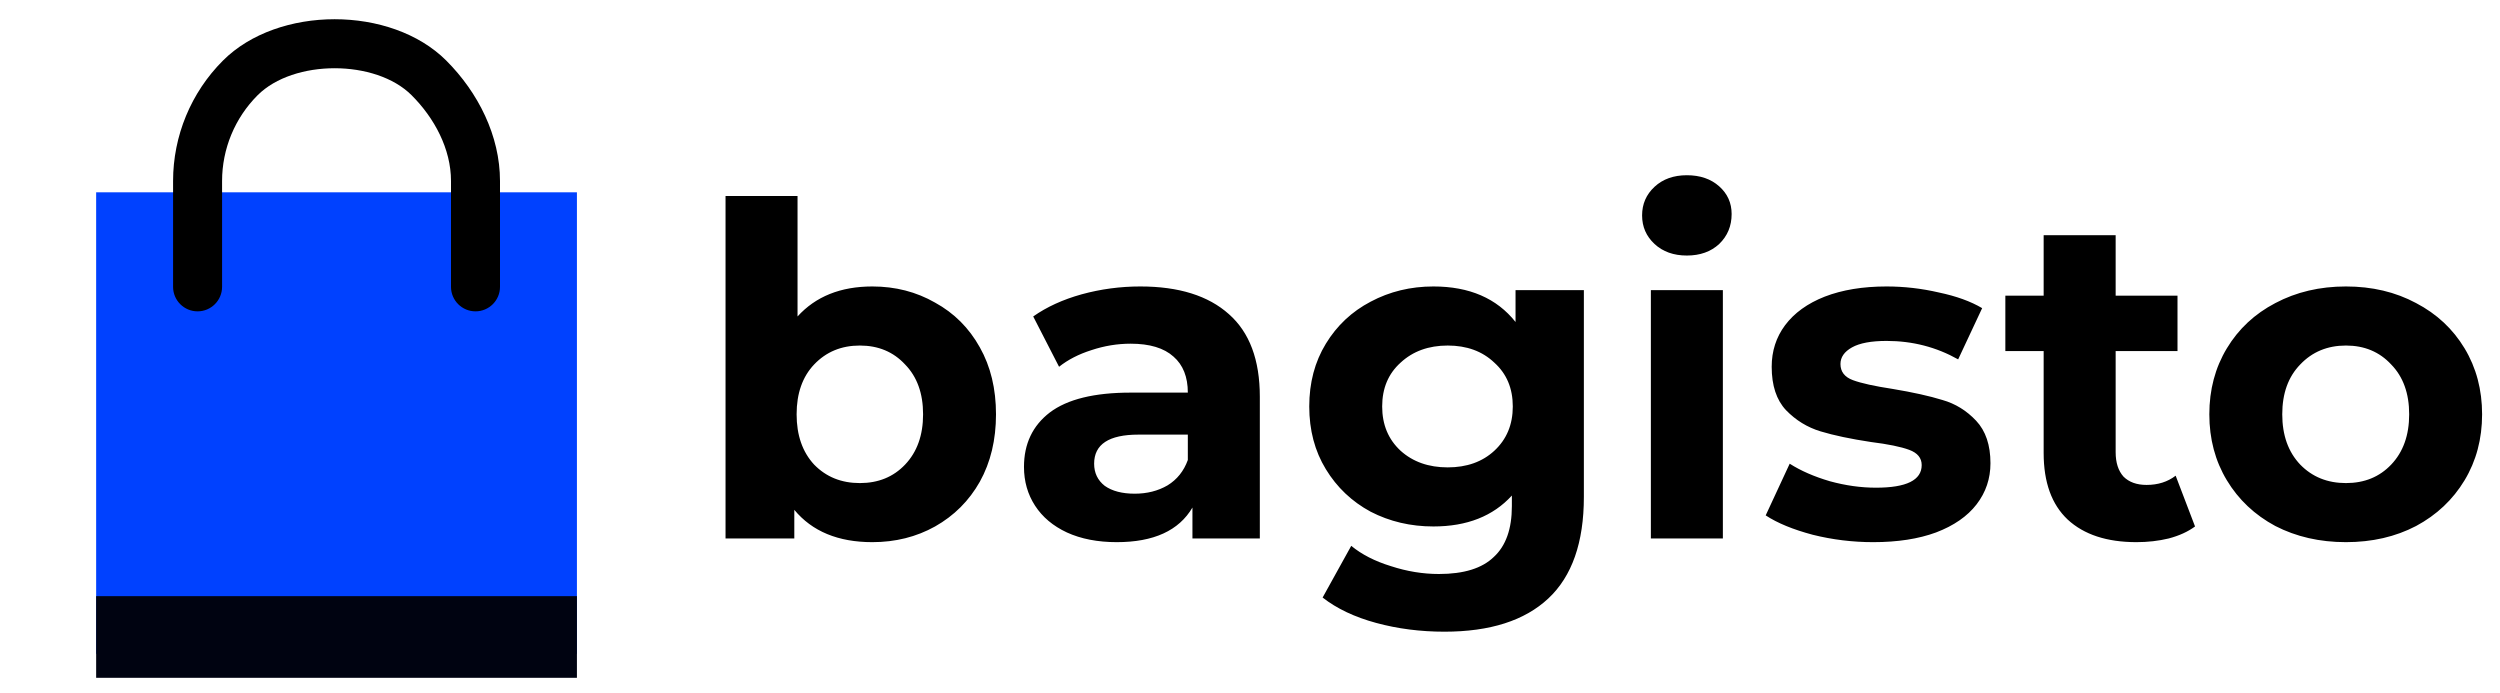
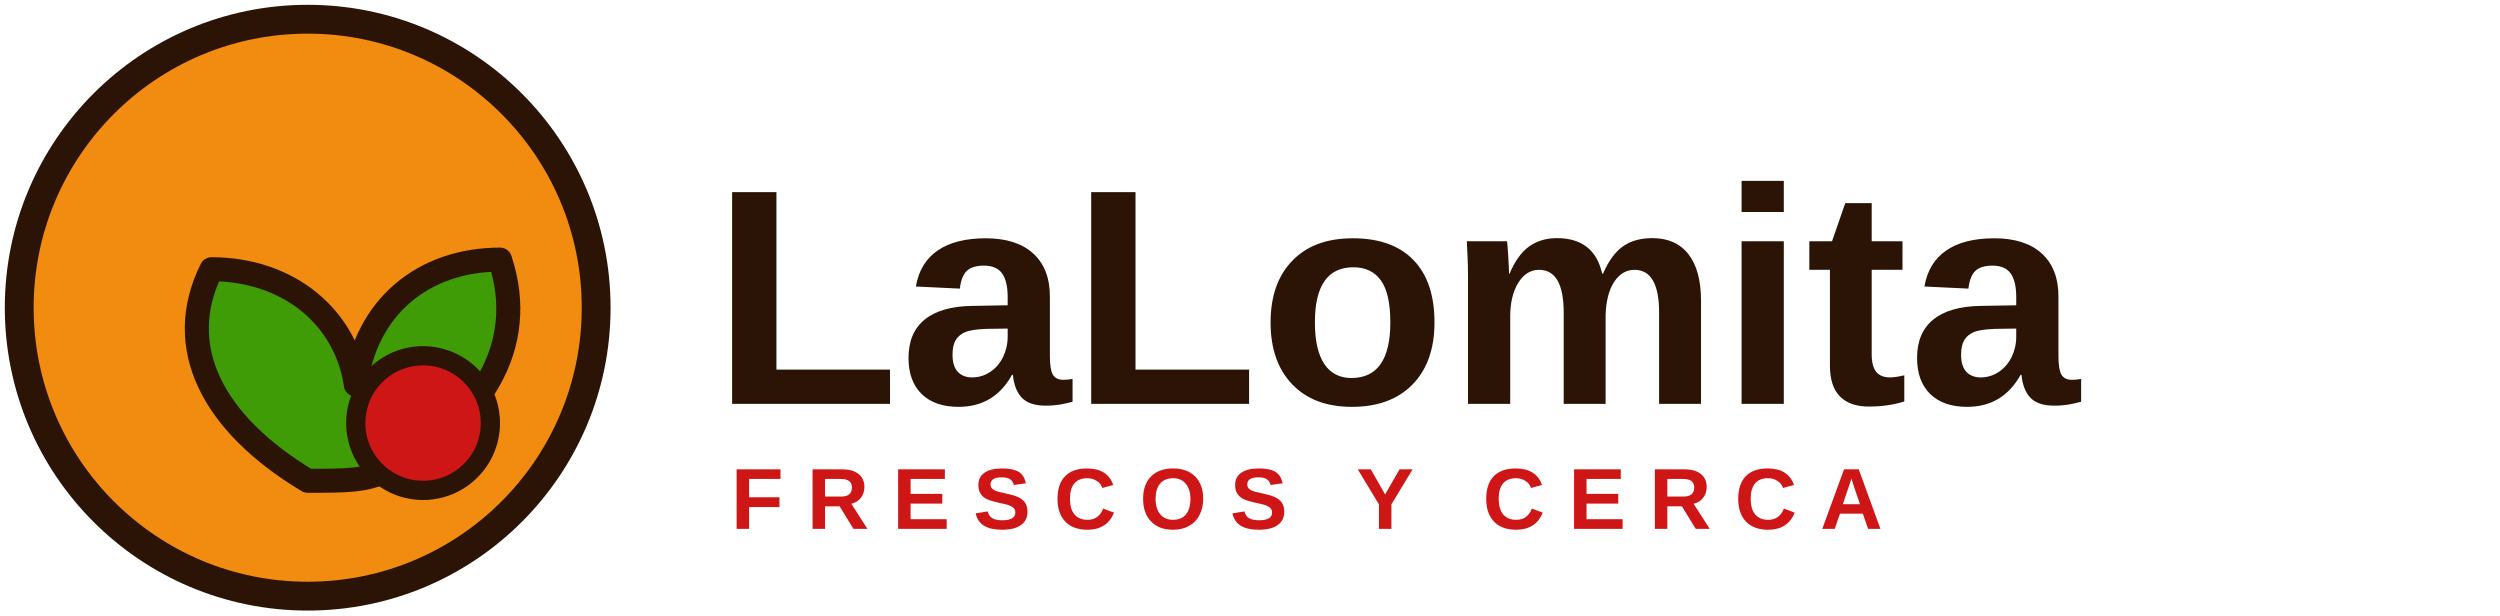
- <svg xmlns="http://www.w3.org/2000/svg" width="130" height="36" viewBox="0 0 130 36" fill="none">
-   <rect x="5" y="10" width="25" height="24" fill="#0041FF" />
-   <path fill-rule="evenodd" clip-rule="evenodd" d="M21.404 4.952C19.532 3.08 15.268 3.08 13.396 4.952C12.213 6.135 11.548 7.74 11.548 9.413V14.916C11.548 15.619 10.977 16.19 10.274 16.19C9.57 16.19 9 15.619 9 14.916V9.413C9 7.064 9.933 4.811 11.594 3.15C14.461 0.283 20.339 0.283 23.206 3.15C24.867 4.811 26 7.064 26 9.413V14.916C26 15.619 25.43 16.19 24.726 16.19C24.023 16.19 23.452 15.619 23.452 14.916V9.413C23.452 7.74 22.588 6.135 21.404 4.952Z" fill="black" />
-   <rect x="5" y="31" width="25" height="4.246" fill="#000311" />
-   <path d="M45.36 14.896C46.56 14.896 47.648 15.176 48.624 15.736C49.616 16.28 50.392 17.056 50.952 18.064C51.512 19.056 51.792 20.216 51.792 21.544C51.792 22.872 51.512 24.04 50.952 25.048C50.392 26.04 49.616 26.816 48.624 27.376C47.648 27.92 46.56 28.192 45.36 28.192C43.584 28.192 42.232 27.632 41.304 26.512V28H37.728V10.192H41.472V16.456C42.416 15.416 43.712 14.896 45.36 14.896ZM44.712 25.12C45.672 25.12 46.456 24.8 47.064 24.16C47.688 23.504 48 22.632 48 21.544C48 20.456 47.688 19.592 47.064 18.952C46.456 18.296 45.672 17.968 44.712 17.968C43.752 17.968 42.96 18.296 42.336 18.952C41.728 19.592 41.424 20.456 41.424 21.544C41.424 22.632 41.728 23.504 42.336 24.16C42.96 24.8 43.752 25.12 44.712 25.12ZM59.295 14.896C61.295 14.896 62.831 15.376 63.903 16.336C64.975 17.28 65.511 18.712 65.511 20.632V28H62.007V26.392C61.303 27.592 59.991 28.192 58.071 28.192C57.079 28.192 56.215 28.024 55.479 27.688C54.759 27.352 54.207 26.888 53.823 26.296C53.439 25.704 53.247 25.032 53.247 24.28C53.247 23.08 53.695 22.136 54.591 21.448C55.503 20.76 56.903 20.416 58.791 20.416H61.767C61.767 19.6 61.519 18.976 61.023 18.544C60.527 18.096 59.783 17.872 58.791 17.872C58.103 17.872 57.423 17.984 56.751 18.208C56.095 18.416 55.535 18.704 55.071 19.072L53.727 16.456C54.431 15.96 55.271 15.576 56.247 15.304C57.239 15.032 58.255 14.896 59.295 14.896ZM59.007 25.672C59.647 25.672 60.215 25.528 60.711 25.24C61.207 24.936 61.559 24.496 61.767 23.92V22.6H59.199C57.663 22.6 56.895 23.104 56.895 24.112C56.895 24.592 57.079 24.976 57.447 25.264C57.831 25.536 58.351 25.672 59.007 25.672ZM82.361 15.088V25.84C82.361 28.208 81.745 29.968 80.513 31.12C79.281 32.272 77.481 32.848 75.112 32.848C73.865 32.848 72.68 32.696 71.561 32.392C70.441 32.088 69.513 31.648 68.776 31.072L70.264 28.384C70.808 28.832 71.496 29.184 72.329 29.44C73.16 29.712 73.993 29.848 74.825 29.848C76.121 29.848 77.073 29.552 77.68 28.96C78.305 28.384 78.617 27.504 78.617 26.32V25.768C77.641 26.84 76.281 27.376 74.537 27.376C73.353 27.376 72.264 27.12 71.272 26.608C70.296 26.08 69.52 25.344 68.945 24.4C68.368 23.456 68.081 22.368 68.081 21.136C68.081 19.904 68.368 18.816 68.945 17.872C69.52 16.928 70.296 16.2 71.272 15.688C72.264 15.16 73.353 14.896 74.537 14.896C76.409 14.896 77.832 15.512 78.808 16.744V15.088H82.361ZM75.281 24.304C76.272 24.304 77.081 24.016 77.704 23.44C78.344 22.848 78.665 22.08 78.665 21.136C78.665 20.192 78.344 19.432 77.704 18.856C77.081 18.264 76.272 17.968 75.281 17.968C74.288 17.968 73.472 18.264 72.832 18.856C72.192 19.432 71.873 20.192 71.873 21.136C71.873 22.08 72.192 22.848 72.832 23.44C73.472 24.016 74.288 24.304 75.281 24.304ZM85.845 15.088H89.589V28H85.845V15.088ZM87.717 13.288C87.029 13.288 86.469 13.088 86.037 12.688C85.605 12.288 85.389 11.792 85.389 11.2C85.389 10.608 85.605 10.112 86.037 9.712C86.469 9.312 87.029 9.112 87.717 9.112C88.405 9.112 88.965 9.304 89.397 9.688C89.829 10.072 90.045 10.552 90.045 11.128C90.045 11.752 89.829 12.272 89.397 12.688C88.965 13.088 88.405 13.288 87.717 13.288ZM97.408 28.192C96.336 28.192 95.288 28.064 94.264 27.808C93.24 27.536 92.424 27.2 91.816 26.8L93.064 24.112C93.64 24.48 94.336 24.784 95.152 25.024C95.968 25.248 96.768 25.36 97.552 25.36C99.136 25.36 99.928 24.968 99.928 24.184C99.928 23.816 99.712 23.552 99.28 23.392C98.848 23.232 98.184 23.096 97.288 22.984C96.232 22.824 95.36 22.64 94.672 22.432C93.984 22.224 93.384 21.856 92.872 21.328C92.376 20.8 92.128 20.048 92.128 19.072C92.128 18.256 92.36 17.536 92.824 16.912C93.304 16.272 93.992 15.776 94.888 15.424C95.8 15.072 96.872 14.896 98.104 14.896C99.016 14.896 99.92 15 100.816 15.208C101.728 15.4 102.48 15.672 103.072 16.024L101.824 18.688C100.688 18.048 99.448 17.728 98.104 17.728C97.304 17.728 96.704 17.84 96.304 18.064C95.904 18.288 95.704 18.576 95.704 18.928C95.704 19.328 95.92 19.608 96.352 19.768C96.784 19.928 97.472 20.08 98.416 20.224C99.472 20.4 100.336 20.592 101.008 20.8C101.68 20.992 102.264 21.352 102.76 21.88C103.256 22.408 103.504 23.144 103.504 24.088C103.504 24.888 103.264 25.6 102.784 26.224C102.304 26.848 101.6 27.336 100.672 27.688C99.76 28.024 98.672 28.192 97.408 28.192ZM114.142 27.376C113.774 27.648 113.318 27.856 112.774 28C112.246 28.128 111.686 28.192 111.094 28.192C109.558 28.192 108.366 27.8 107.518 27.016C106.686 26.232 106.27 25.08 106.27 23.56V18.256H104.278V15.376H106.27V12.232H110.014V15.376H113.23V18.256H110.014V23.512C110.014 24.056 110.15 24.48 110.422 24.784C110.71 25.072 111.11 25.216 111.622 25.216C112.214 25.216 112.718 25.056 113.134 24.736L114.142 27.376ZM121.989 28.192C120.629 28.192 119.405 27.912 118.317 27.352C117.245 26.776 116.405 25.984 115.797 24.976C115.189 23.968 114.885 22.824 114.885 21.544C114.885 20.264 115.189 19.12 115.797 18.112C116.405 17.104 117.245 16.32 118.317 15.76C119.405 15.184 120.629 14.896 121.989 14.896C123.349 14.896 124.565 15.184 125.637 15.76C126.709 16.32 127.549 17.104 128.157 18.112C128.765 19.12 129.069 20.264 129.069 21.544C129.069 22.824 128.765 23.968 128.157 24.976C127.549 25.984 126.709 26.776 125.637 27.352C124.565 27.912 123.349 28.192 121.989 28.192ZM121.989 25.12C122.949 25.12 123.733 24.8 124.341 24.16C124.965 23.504 125.277 22.632 125.277 21.544C125.277 20.456 124.965 19.592 124.341 18.952C123.733 18.296 122.949 17.968 121.989 17.968C121.029 17.968 120.237 18.296 119.613 18.952C118.989 19.592 118.677 20.456 118.677 21.544C118.677 22.632 118.989 23.504 119.613 24.16C120.237 24.8 121.029 25.12 121.989 25.12Z" fill="black" />
+ <svg xmlns="http://www.w3.org/2000/svg" width="260" height="64" viewBox="0 0 260 64" fill="none" role="img" aria-label="LaLomita">
+   <circle cx="32" cy="32" r="30" fill="#F28C11" stroke="#2B1406" stroke-width="3" />
+   <path d="M32 50C22 44 18 36 22 28c8 0 14 5 15 12 1-8 7-13 15-13 3 9-2 17-12 22-2 1-4 1-8 1Z" fill="#409C06" stroke="#2B1406" stroke-width="2.5" stroke-linejoin="round" />
+   <circle cx="44" cy="44" r="7" fill="#CE1616" stroke="#2B1406" stroke-width="2" />
+   <text x="74" y="42" font-family="Arial, Helvetica, sans-serif" font-size="32" font-weight="800" fill="#2B1406">LaLomita</text>
+   <text x="76" y="55" font-family="Arial, Helvetica, sans-serif" font-size="9" font-weight="700" letter-spacing="2.4" fill="#CE1616">FRESCOS Y CERCA</text>
</svg>
